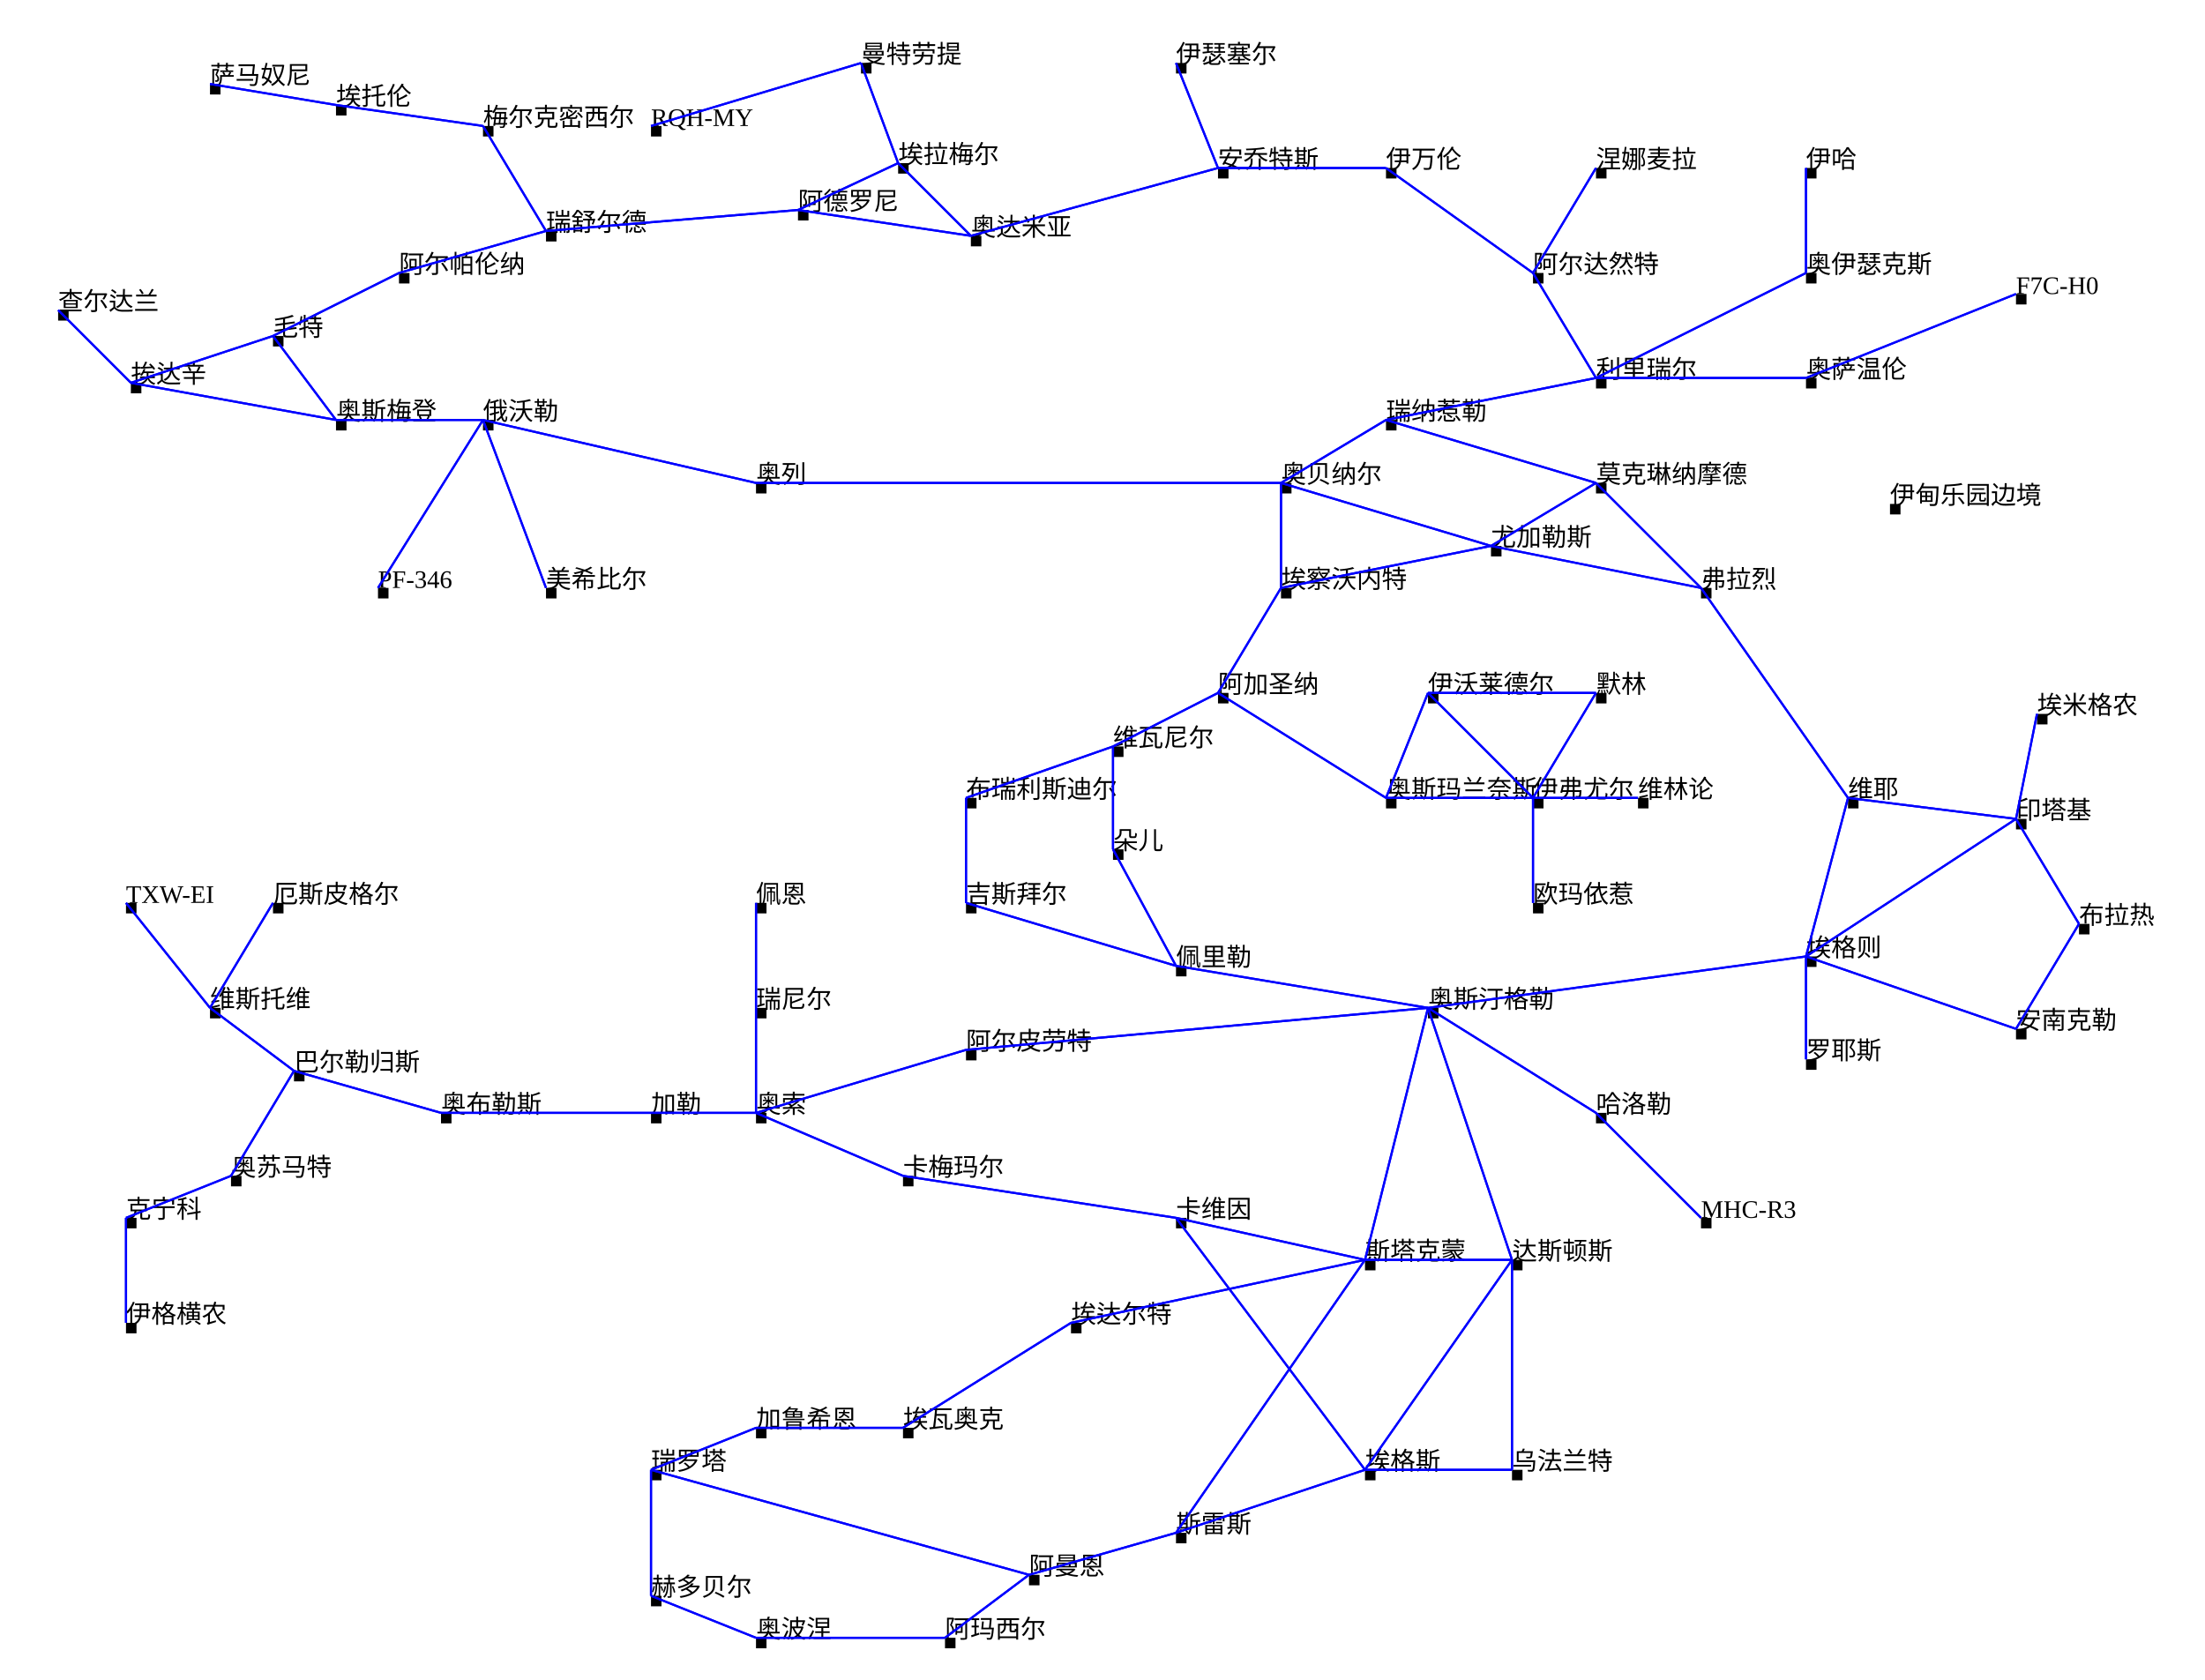
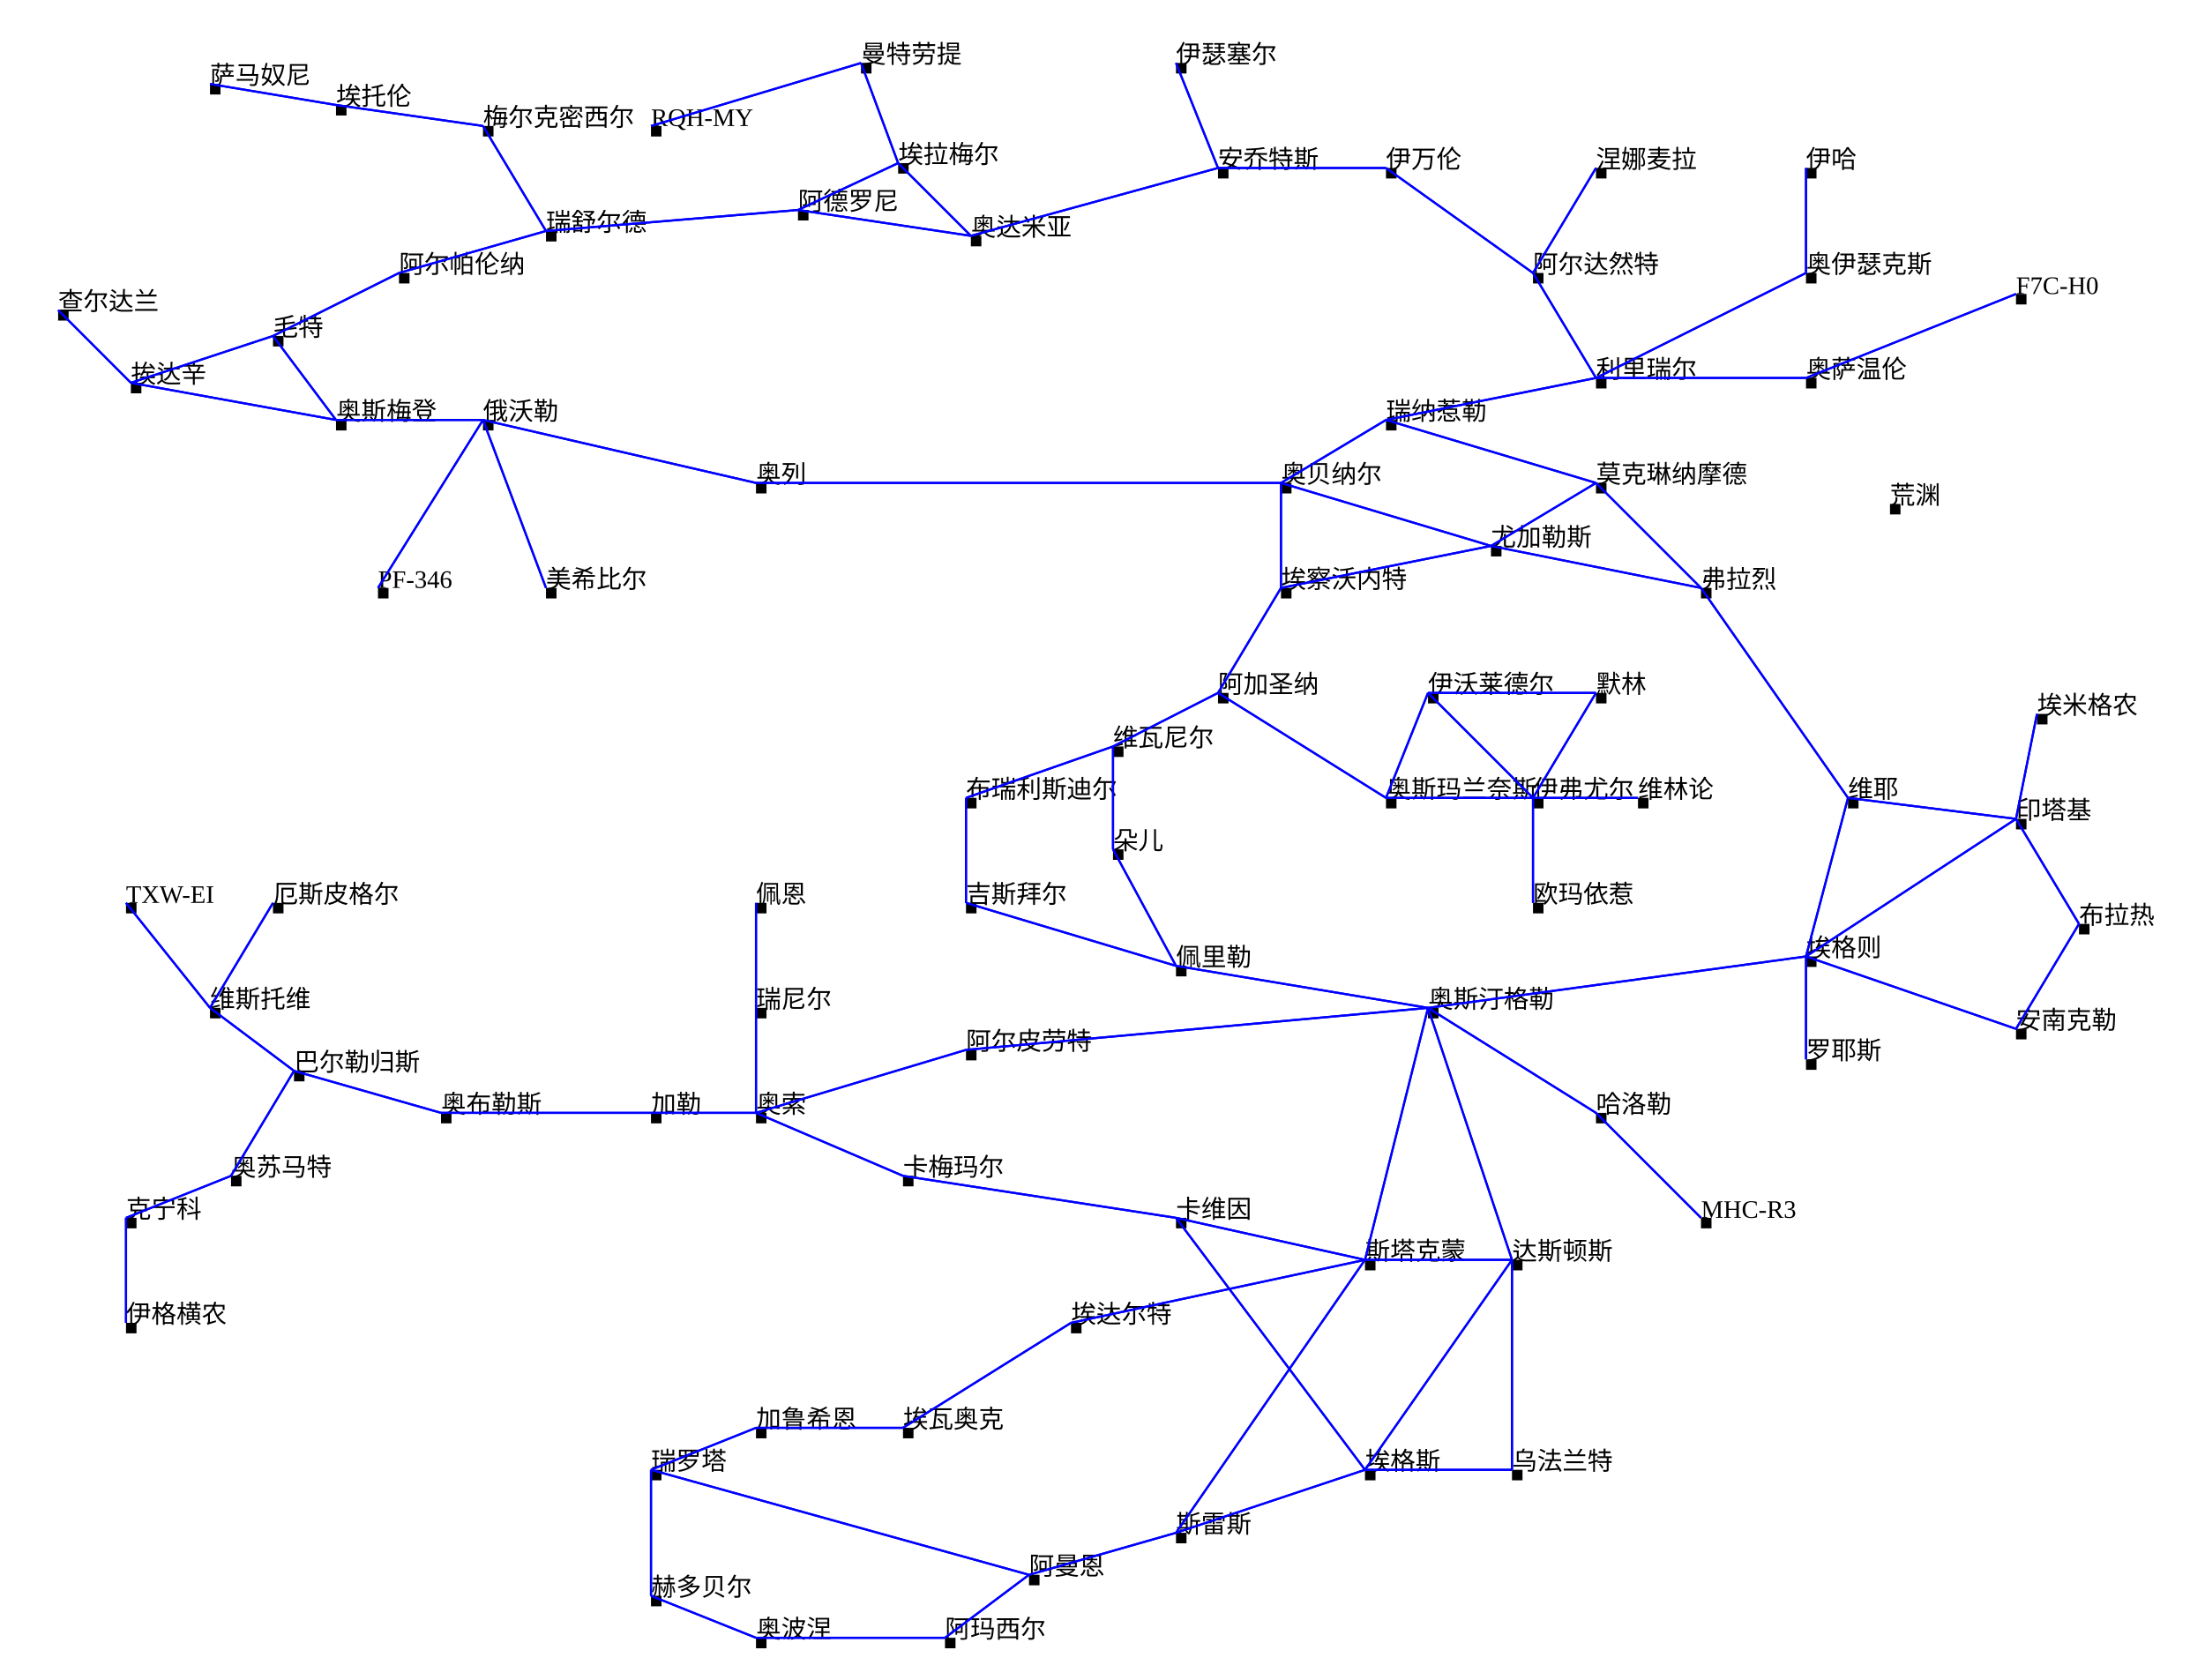
<svg xmlns="http://www.w3.org/2000/svg" width="1050.00" id="23173" height="800.00">
  <rect height="5.00" width="5.00" Name="查尔达兰" ID="30003834" y="147.68" id="23174" Region="宁静之域" Type="system" x="27.68" />
  <text id="23175" x="27.68" y="147.68">查尔达兰</text>
  <rect height="5.00" width="5.00" Name="克宁科" ID="30003823" y="580.00" id="23177" Region="宁静之域" Type="system" x="60.00" />
  <text id="23178" x="60.00" y="580.00">克宁科</text>
  <rect height="5.00" width="5.00" Name="挨达辛" ID="30003832" y="182.32" id="23180" Region="宁静之域" Type="system" x="62.32" />
  <text id="23181" x="62.32" y="182.32">挨达辛</text>
  <rect height="5.00" width="5.00" Name="维斯托维" ID="30003820" y="480.00" id="23183" Region="宁静之域" Type="system" x="100.00" />
  <text id="23184" x="100.00" y="480.00">维斯托维</text>
  <rect height="5.00" width="5.00" Name="奥苏马特" ID="30003821" y="560.00" id="23186" Region="宁静之域" Type="system" x="110.00" />
  <text id="23187" x="110.00" y="560.00">奥苏马特</text>
  <rect height="5.00" width="5.00" Name="毛特" ID="30003835" y="160.00" id="23189" Region="宁静之域" Type="system" x="130.00" />
  <text id="23190" x="130.00" y="160.00">毛特</text>
  <rect height="5.00" width="5.00" Name="厄斯皮格尔" ID="30003822" y="430.00" id="23192" Region="宁静之域" Type="system" x="130.00" />
  <text id="23193" x="130.00" y="430.00">厄斯皮格尔</text>
  <rect height="5.00" width="5.00" Name="巴尔勒归斯" ID="30003819" y="510.00" id="23195" Region="宁静之域" Type="system" x="140.00" />
  <text id="23196" x="140.00" y="510.00">巴尔勒归斯</text>
  <rect height="5.00" width="5.00" Name="奥斯梅登" ID="30003831" y="200.00" id="23198" Region="宁静之域" Type="system" x="160.00" />
  <text id="23199" x="160.00" y="200.00">奥斯梅登</text>
  <rect height="5.00" width="5.00" Name="阿尔帕伦纳" ID="30003850" y="130.00" id="23201" Region="宁静之域" Type="system" x="190.00" />
  <text id="23202" x="190.00" y="130.00">阿尔帕伦纳</text>
  <rect height="5.00" width="5.00" Name="埃托伦" ID="30003856" y="50.00" id="23204" Region="宁静之域" Type="system" x="160.00" />
  <text id="23205" x="160.00" y="50.00">埃托伦</text>
  <rect height="5.00" width="5.00" Name="萨马奴尼" ID="30045322" y="40.00" id="23207" Region="暗涌之域" Type="system" x="100.00" />
  <text id="23208" x="100.00" y="40.00">萨马奴尼</text>
  <rect height="5.00" width="5.00" Name="奥布勒斯" ID="30003818" y="530.00" id="23210" Region="宁静之域" Type="system" x="210.00" />
  <text id="23211" x="210.00" y="530.00">奥布勒斯</text>
  <rect height="5.00" width="5.00" Name="俄沃勒" ID="30003830" y="200.00" id="23213" Region="宁静之域" Type="system" x="230.00" />
  <text id="23214" x="230.00" y="200.00">俄沃勒</text>
  <rect height="5.00" width="5.00" Name="梅尔克密西尔" ID="30003853" y="60.00" id="23216" Region="宁静之域" Type="system" x="230.00" />
  <text id="23217" x="230.00" y="60.00">梅尔克密西尔</text>
  <rect height="5.00" width="5.00" Name="瑞舒尔德" ID="30003851" y="110.00" id="23219" Region="宁静之域" Type="system" x="260.00" />
  <text id="23220" x="260.00" y="110.00">瑞舒尔德</text>
  <rect height="5.00" width="5.00" Name="加勒" ID="30003805" y="530.00" id="23222" Region="宁静之域" Type="system" x="310.00" />
  <text id="23223" x="310.00" y="530.00">加勒</text>
  <rect height="5.00" width="5.00" Name="赫多贝尔" ID="30003846" y="760.00" id="23225" Region="宁静之域" Type="system" x="310.00" />
  <text id="23226" x="310.00" y="760.00">赫多贝尔</text>
  <rect height="5.00" width="5.00" Name="瑞罗塔" ID="30003845" y="700.00" id="23228" Region="宁静之域" Type="system" x="310.00" />
  <text id="23229" x="310.00" y="700.00">瑞罗塔</text>
  <rect height="5.00" width="5.00" Name="奥列" ID="30003833" y="230.00" id="23231" Region="宁静之域" Type="system" x="360.00" />
  <text id="23232" x="360.00" y="230.00">奥列</text>
  <rect height="5.00" width="5.00" Name="佩恩" ID="30003804" y="430.00" id="23234" Region="宁静之域" Type="system" x="360.00" />
  <text id="23235" x="360.00" y="430.00">佩恩</text>
  <rect height="5.00" width="5.00" Name="加鲁希恩" ID="30003844" y="680.00" id="23237" Region="宁静之域" Type="system" x="360.00" />
  <text id="23238" x="360.00" y="680.00">加鲁希恩</text>
  <rect height="5.00" width="5.00" Name="奥波涅" ID="30003849" y="780.00" id="23240" Region="宁静之域" Type="system" x="360.00" />
  <text id="23241" x="360.00" y="780.00">奥波涅</text>
  <rect height="5.00" width="5.00" Name="瑞尼尔" ID="30003803" y="480.00" id="23243" Region="宁静之域" Type="system" x="360.00" />
  <text id="23244" x="360.00" y="480.00">瑞尼尔</text>
  <rect height="5.00" width="5.00" Name="奥索" ID="30003801" y="530.00" id="23246" Region="宁静之域" Type="system" x="360.00" />
  <text id="23247" x="360.00" y="530.00">奥索</text>
  <rect height="5.00" width="5.00" Name="阿德罗尼" ID="30003852" y="100.00" id="23249" Region="宁静之域" Type="system" x="380.00" />
  <text id="23250" x="380.00" y="100.00">阿德罗尼</text>
  <rect height="5.00" width="5.00" Name="曼特劳提" ID="30003855" y="30.00" id="23252" Region="宁静之域" Type="system" x="410.00" />
  <text id="23253" x="410.00" y="30.00">曼特劳提</text>
  <rect height="5.00" width="5.00" Name="卡梅玛尔" ID="30003802" y="560.00" id="23255" Region="宁静之域" Type="system" x="430.00" />
  <text id="23256" x="430.00" y="560.00">卡梅玛尔</text>
  <rect height="5.00" width="5.00" Name="埃瓦奥克" ID="30003843" y="680.00" id="23258" Region="宁静之域" Type="system" x="430.00" />
  <text id="23259" x="430.00" y="680.00">埃瓦奥克</text>
  <rect height="5.00" width="5.00" Name="埃拉梅尔" ID="30003854" y="77.68" id="23261" Region="宁静之域" Type="system" x="427.68" />
  <text id="23262" x="427.68" y="77.68">埃拉梅尔</text>
  <rect height="5.00" width="5.00" Name="阿玛西尔" ID="30003848" y="780.00" id="23264" Region="宁静之域" Type="system" x="450.00" />
  <text id="23265" x="450.00" y="780.00">阿玛西尔</text>
  <rect height="5.00" width="5.00" Name="布瑞利斯迪尔" ID="30003809" y="380.00" id="23267" Region="宁静之域" Type="system" x="460.00" />
  <text id="23268" x="460.00" y="380.00">布瑞利斯迪尔</text>
  <rect height="5.00" width="5.00" Name="吉斯拜尔" ID="30003808" y="430.00" id="23270" Region="宁静之域" Type="system" x="460.00" />
  <text id="23271" x="460.00" y="430.00">吉斯拜尔</text>
  <rect height="5.00" width="5.00" Name="奥达米亚" ID="30003857" y="112.32" id="23273" Region="宁静之域" Type="system" x="462.32" />
  <text id="23274" x="462.32" y="112.32">奥达米亚</text>
  <rect height="5.00" width="5.00" Name="阿尔皮劳特" ID="30003800" y="500.00" id="23276" Region="宁静之域" Type="system" x="460.00" />
  <text id="23277" x="460.00" y="500.00">阿尔皮劳特</text>
  <rect height="5.00" width="5.00" Name="阿曼恩" ID="30003847" y="750.00" id="23279" Region="宁静之域" Type="system" x="490.00" />
  <text id="23280" x="490.00" y="750.00">阿曼恩</text>
  <rect height="5.00" width="5.00" Name="维瓦尼尔" ID="30003810" y="355.50" id="23282" Region="宁静之域" Type="system" x="530.00" />
  <text id="23283" x="530.00" y="355.50">维瓦尼尔</text>
  <rect height="5.00" width="5.00" Name="朵儿" ID="30003807" y="404.50" id="23285" Region="宁静之域" Type="system" x="530.00" />
  <text id="23286" x="530.00" y="404.50">朵儿</text>
  <rect height="5.00" width="5.00" Name="佩里勒" ID="30003806" y="460.00" id="23288" Region="宁静之域" Type="system" x="560.00" />
  <text id="23289" x="560.00" y="460.00">佩里勒</text>
  <rect height="5.00" width="5.00" Name="卡维因" ID="30003795" y="580.00" id="23291" Region="宁静之域" Type="system" x="560.00" />
  <text id="23292" x="560.00" y="580.00">卡维因</text>
  <rect height="5.00" width="5.00" Name="斯雷斯" ID="30003798" y="730.00" id="23294" Region="宁静之域" Type="system" x="560.00" />
  <text id="23295" x="560.00" y="730.00">斯雷斯</text>
  <rect height="5.00" width="5.00" Name="伊瑟塞尔" ID="30003842" y="30.00" id="23297" Region="宁静之域" Type="system" x="560.00" />
  <text id="23298" x="560.00" y="30.00">伊瑟塞尔</text>
  <rect height="5.00" width="5.00" Name="安乔特斯" ID="30003840" y="80.00" id="23300" Region="宁静之域" Type="system" x="580.00" />
  <text id="23301" x="580.00" y="80.00">安乔特斯</text>
  <rect height="5.00" width="5.00" Name="阿加圣纳" ID="30003811" y="330.00" id="23303" Region="宁静之域" Type="system" x="580.00" />
  <text id="23304" x="580.00" y="330.00">阿加圣纳</text>
  <rect height="5.00" width="5.00" Name="奥贝纳尔" ID="30003827" y="230.00" id="23306" Region="宁静之域" Type="system" x="610.00" />
  <text id="23307" x="610.00" y="230.00">奥贝纳尔</text>
  <rect height="5.00" width="5.00" Name="埃察沃内特" ID="30003824" y="280.00" id="23309" Region="宁静之域" Type="system" x="610.00" />
  <text id="23310" x="610.00" y="280.00">埃察沃内特</text>
  <rect height="5.00" width="5.00" Name="斯塔克蒙" ID="30003794" y="600.00" id="23312" Region="宁静之域" Type="system" x="650.00" />
  <text id="23313" x="650.00" y="600.00">斯塔克蒙</text>
  <rect height="5.00" width="5.00" Name="埃格斯" ID="30003796" y="700.00" id="23315" Region="宁静之域" Type="system" x="650.00" />
  <text id="23316" x="650.00" y="700.00">埃格斯</text>
  <rect height="5.00" width="5.00" Name="奥斯玛兰奈斯" ID="30003812" y="380.00" id="23318" Region="宁静之域" Type="system" x="660.00" />
  <text id="23319" x="660.00" y="380.00">奥斯玛兰奈斯</text>
  <rect height="5.00" width="5.00" Name="伊万伦" ID="30003839" y="80.00" id="23321" Region="宁静之域" Type="system" x="660.00" />
  <text id="23322" x="660.00" y="80.00">伊万伦</text>
  <rect height="5.00" width="5.00" Name="瑞纳惹勒" ID="30003829" y="200.00" id="23324" Region="宁静之域" Type="system" x="660.00" />
  <text id="23325" x="660.00" y="200.00">瑞纳惹勒</text>
  <rect height="5.00" width="5.00" Name="伊沃莱德尔" ID="30003813" y="330.00" id="23327" Region="宁静之域" Type="system" x="680.00" />
  <text id="23328" x="680.00" y="330.00">伊沃莱德尔</text>
  <rect height="5.00" width="5.00" Name="奥斯汀格勒" ID="30003792" y="480.00" id="23330" Region="宁静之域" Type="system" x="680.00" />
  <text id="23331" x="680.00" y="480.00">奥斯汀格勒</text>
  <rect height="5.00" width="5.00" Name="尤加勒斯" ID="30003825" y="260.00" id="23333" Region="宁静之域" Type="system" x="710.00" />
  <text id="23334" x="710.00" y="260.00">尤加勒斯</text>
  <rect height="5.00" width="5.00" Name="达斯顿斯" ID="30003797" y="600.00" id="23336" Region="宁静之域" Type="system" x="720.00" />
  <text id="23337" x="720.00" y="600.00">达斯顿斯</text>
  <rect height="5.00" width="5.00" Name="乌法兰特" ID="30003799" y="700.00" id="23339" Region="宁静之域" Type="system" x="720.00" />
  <text id="23340" x="720.00" y="700.00">乌法兰特</text>
  <rect height="5.00" width="5.00" Name="欧玛依惹" ID="30003817" y="430.00" id="23342" Region="宁静之域" Type="system" x="730.00" />
  <text id="23343" x="730.00" y="430.00">欧玛依惹</text>
  <rect height="5.00" width="5.00" Name="伊弗尤尔" ID="30003815" y="380.00" id="23345" Region="宁静之域" Type="system" x="730.00" />
  <text id="23346" x="730.00" y="380.00">伊弗尤尔</text>
  <rect height="5.00" width="5.00" Name="阿尔达然特" ID="30003837" y="130.00" id="23348" Region="宁静之域" Type="system" x="730.00" />
  <text id="23349" x="730.00" y="130.00">阿尔达然特</text>
  <rect height="5.00" width="5.00" Name="利里瑞尔" ID="30003836" y="180.00" id="23351" Region="宁静之域" Type="system" x="760.00" />
  <text id="23352" x="760.00" y="180.00">利里瑞尔</text>
  <rect height="5.00" width="5.00" Name="默林" ID="30003814" y="330.00" id="23354" Region="宁静之域" Type="system" x="760.00" />
  <text id="23355" x="760.00" y="330.00">默林</text>
  <rect height="5.00" width="5.00" Name="哈洛勒" ID="30003793" y="530.00" id="23357" Region="宁静之域" Type="system" x="760.00" />
  <text id="23358" x="760.00" y="530.00">哈洛勒</text>
  <rect height="5.00" width="5.00" Name="莫克琳纳摩德" ID="30003828" y="230.00" id="23360" Region="宁静之域" Type="system" x="760.00" />
  <text id="23361" x="760.00" y="230.00">莫克琳纳摩德</text>
  <rect height="5.00" width="5.00" Name="维林论" ID="30003816" y="380.00" id="23363" Region="宁静之域" Type="system" x="780.00" />
  <text id="23364" x="780.00" y="380.00">维林论</text>
  <rect height="5.00" width="5.00" Name="弗拉烈" ID="30003826" y="280.00" id="23366" Region="宁静之域" Type="system" x="810.00" />
  <text id="23367" x="810.00" y="280.00">弗拉烈</text>
  <rect height="5.00" width="5.00" Name="奥伊瑟克斯" ID="30003838" y="130.00" id="23369" Region="宁静之域" Type="system" x="860.00" />
  <text id="23370" x="860.00" y="130.00">奥伊瑟克斯</text>
  <rect height="5.00" width="5.00" Name="奥萨温伦" ID="30003841" y="180.00" id="23372" Region="宁静之域" Type="system" x="860.00" />
  <text id="23373" x="860.00" y="180.00">奥萨温伦</text>
  <rect height="5.00" width="5.00" Name="埃格则" ID="30003787" y="455.50" id="23375" Region="宁静之域" Type="system" x="860.00" />
  <text id="23376" x="860.00" y="455.50">埃格则</text>
  <rect height="5.00" width="5.00" Name="维耶" ID="30003790" y="380.00" id="23378" Region="宁静之域" Type="system" x="880.00" />
  <text id="23379" x="880.00" y="380.00">维耶</text>
  <rect height="5.00" width="5.00" Name="安南克勒" ID="30003791" y="490.00" id="23381" Region="宁静之域" Type="system" x="960.00" />
  <text id="23382" x="960.00" y="490.00">安南克勒</text>
  <rect height="5.00" width="5.00" Name="印塔基" ID="30003788" y="390.00" id="23384" Region="宁静之域" Type="system" x="960.00" />
  <text id="23385" x="960.00" y="390.00">印塔基</text>
  <rect height="5.00" width="5.00" Name="布拉热" ID="30003789" y="440.00" id="23387" Region="宁静之域" Type="system" x="990.00" />
  <text id="23388" x="990.00" y="440.00">布拉热</text>
  <rect height="5.00" width="5.00" Name="TXW-EI" ID="30003323" y="430.00" id="23390" Region="辛迪加" Type="system" x="60.00" />
  <text id="23391" x="60.00" y="430.00">TXW-EI</text>
  <rect height="5.00" width="5.00" Name="PF-346" ID="30003277" y="280.00" id="23393" Region="辛迪加" Type="system" x="180.00" />
  <text id="23394" x="180.00" y="280.00">PF-346</text>
  <rect height="5.00" width="5.00" Name="美希比尔" ID="30004975" y="280.00" id="23396" Region="精华之域" Type="system" x="260.00" />
  <text id="23397" x="260.00" y="280.00">美希比尔</text>
  <rect height="5.00" width="5.00" Name="RQH-MY" ID="30002039" y="60.00" id="23399" Region="黑渊" Type="system" x="310.00" />
  <text id="23400" x="310.00" y="60.00">RQH-MY</text>
  <rect height="5.00" width="5.00" Name="埃达尔特" ID="30005307" y="630.00" id="23402" Region="维格温铎" Type="system" x="510.00" />
  <text id="23403" x="510.00" y="630.00">埃达尔特</text>
  <rect height="5.00" width="5.00" Name="涅娜麦拉" ID="30045344" y="80.00" id="23405" Region="暗涌之域" Type="system" x="760.00" />
  <text id="23406" x="760.00" y="80.00">涅娜麦拉</text>
  <rect height="5.00" width="5.00" Name="MHC-R3" ID="30003268" y="580.00" id="23408" Region="辛迪加" Type="system" x="810.00" />
  <text id="23409" x="810.00" y="580.00">MHC-R3</text>
  <rect height="5.00" width="5.00" Name="伊哈" ID="30045319" y="80.00" id="23411" Region="暗涌之域" Type="system" x="860.00" />
  <text id="23412" x="860.00" y="80.00">伊哈</text>
  <rect height="5.00" width="5.00" Name="罗耶斯" ID="30005300" y="504.50" id="23414" Region="维格温铎" Type="system" x="860.00" />
  <text id="23415" x="860.00" y="504.50">罗耶斯</text>
  <rect height="5.00" width="5.00" Name="F7C-H0" ID="30004046" y="140.00" id="23417" Region="云环" Type="system" x="960.00" />
  <text id="23418" x="960.00" y="140.00">F7C-H0</text>
  <rect height="5.00" width="5.00" Name="伊格横农" ID="30003605" y="630.00" id="23420" Region="孤独之域" Type="system" x="60.00" />
  <text id="23421" x="60.00" y="630.00">伊格横农</text>
-   <rect height="5.00" width="5.00" Name="伊甸乐园边境" ID="30100000" y="240.00" id="23423" Region="无回永劫绝渊" Type="system" x="900.00" />
-   <text id="23424" x="900.00" y="240.00">伊甸乐园边境</text>
+   <rect height="5.00" width="5.00" Name="荒渊" ID="30100000" y="240.00" id="23423" Region="赞颂之域" Type="system" x="900.00" />
+   <text id="23424" x="900.00" y="240.00">荒渊</text>
  <rect height="5.00" width="5.00" Name="埃米格农" ID="30005311" y="340.00" id="23426" Region="维格温铎" Type="system" x="970.00" />
  <text id="23427" x="970.00" y="340.00">埃米格农</text>
  <line y2="182.32" id="23429" y1="147.68" style="stroke:blue;fill:blue;" x1="27.68" x2="62.32" />
  <line y2="560.00" id="23430" y1="580.00" style="stroke:blue;fill:blue;" x1="60.00" x2="110.00" />
  <line y2="630.00" id="23431" y1="580.00" style="stroke:blue;fill:blue;" x1="60.00" x2="60.00" />
  <line y2="200.00" id="23432" y1="182.32" style="stroke:blue;fill:blue;" x1="62.32" x2="160.00" />
  <line y2="147.68" id="23433" y1="182.32" style="stroke:blue;fill:blue;" x1="62.32" x2="27.68" />
  <line y2="160.00" id="23434" y1="182.32" style="stroke:blue;fill:blue;" x1="62.32" x2="130.00" />
  <line y2="430.00" id="23435" y1="480.00" style="stroke:blue;fill:blue;" x1="100.00" x2="60.00" />
  <line y2="510.00" id="23436" y1="480.00" style="stroke:blue;fill:blue;" x1="100.00" x2="140.00" />
  <line y2="430.00" id="23437" y1="480.00" style="stroke:blue;fill:blue;" x1="100.00" x2="130.00" />
  <line y2="510.00" id="23438" y1="560.00" style="stroke:blue;fill:blue;" x1="110.00" x2="140.00" />
  <line y2="580.00" id="23439" y1="560.00" style="stroke:blue;fill:blue;" x1="110.00" x2="60.00" />
  <line y2="200.00" id="23440" y1="160.00" style="stroke:blue;fill:blue;" x1="130.00" x2="160.00" />
  <line y2="182.32" id="23441" y1="160.00" style="stroke:blue;fill:blue;" x1="130.00" x2="62.32" />
  <line y2="130.00" id="23442" y1="160.00" style="stroke:blue;fill:blue;" x1="130.00" x2="190.00" />
  <line y2="480.00" id="23443" y1="430.00" style="stroke:blue;fill:blue;" x1="130.00" x2="100.00" />
  <line y2="530.00" id="23444" y1="510.00" style="stroke:blue;fill:blue;" x1="140.00" x2="210.00" />
  <line y2="480.00" id="23445" y1="510.00" style="stroke:blue;fill:blue;" x1="140.00" x2="100.00" />
  <line y2="560.00" id="23446" y1="510.00" style="stroke:blue;fill:blue;" x1="140.00" x2="110.00" />
  <line y2="200.00" id="23447" y1="200.00" style="stroke:blue;fill:blue;" x1="160.00" x2="230.00" />
  <line y2="182.32" id="23448" y1="200.00" style="stroke:blue;fill:blue;" x1="160.00" x2="62.32" />
  <line y2="160.00" id="23449" y1="200.00" style="stroke:blue;fill:blue;" x1="160.00" x2="130.00" />
  <line y2="160.00" id="23450" y1="130.00" style="stroke:blue;fill:blue;" x1="190.00" x2="130.00" />
  <line y2="110.00" id="23451" y1="130.00" style="stroke:blue;fill:blue;" x1="190.00" x2="260.00" />
  <line y2="60.00" id="23452" y1="50.00" style="stroke:blue;fill:blue;" x1="160.00" x2="230.00" />
  <line y2="40.00" id="23453" y1="50.00" style="stroke:blue;fill:blue;" x1="160.00" x2="100.00" />
  <line y2="50.00" id="23454" y1="40.00" style="stroke:blue;fill:blue;" x1="100.00" x2="160.00" />
  <line y2="530.00" id="23455" y1="530.00" style="stroke:blue;fill:blue;" x1="210.00" x2="310.00" />
  <line y2="510.00" id="23456" y1="530.00" style="stroke:blue;fill:blue;" x1="210.00" x2="140.00" />
  <line y2="280.00" id="23457" y1="200.00" style="stroke:blue;fill:blue;" x1="230.00" x2="180.00" />
  <line y2="200.00" id="23458" y1="200.00" style="stroke:blue;fill:blue;" x1="230.00" x2="160.00" />
  <line y2="230.00" id="23459" y1="200.00" style="stroke:blue;fill:blue;" x1="230.00" x2="360.00" />
  <line y2="280.00" id="23460" y1="200.00" style="stroke:blue;fill:blue;" x1="230.00" x2="260.00" />
  <line y2="110.00" id="23461" y1="60.00" style="stroke:blue;fill:blue;" x1="230.00" x2="260.00" />
  <line y2="50.00" id="23462" y1="60.00" style="stroke:blue;fill:blue;" x1="230.00" x2="160.00" />
  <line y2="130.00" id="23463" y1="110.00" style="stroke:blue;fill:blue;" x1="260.00" x2="190.00" />
  <line y2="100.00" id="23464" y1="110.00" style="stroke:blue;fill:blue;" x1="260.00" x2="380.00" />
  <line y2="60.00" id="23465" y1="110.00" style="stroke:blue;fill:blue;" x1="260.00" x2="230.00" />
  <line y2="530.00" id="23466" y1="530.00" style="stroke:blue;fill:blue;" x1="310.00" x2="360.00" />
  <line y2="530.00" id="23467" y1="530.00" style="stroke:blue;fill:blue;" x1="310.00" x2="210.00" />
  <line y2="700.00" id="23468" y1="760.00" style="stroke:blue;fill:blue;" x1="310.00" x2="310.00" />
  <line y2="780.00" id="23469" y1="760.00" style="stroke:blue;fill:blue;" x1="310.00" x2="360.00" />
  <line y2="680.00" id="23470" y1="700.00" style="stroke:blue;fill:blue;" x1="310.00" x2="360.00" />
  <line y2="760.00" id="23471" y1="700.00" style="stroke:blue;fill:blue;" x1="310.00" x2="310.00" />
  <line y2="750.00" id="23472" y1="700.00" style="stroke:blue;fill:blue;" x1="310.00" x2="490.00" />
  <line y2="230.00" id="23473" y1="230.00" style="stroke:blue;fill:blue;" x1="360.00" x2="610.00" />
  <line y2="200.00" id="23474" y1="230.00" style="stroke:blue;fill:blue;" x1="360.00" x2="230.00" />
  <line y2="480.00" id="23475" y1="430.00" style="stroke:blue;fill:blue;" x1="360.00" x2="360.00" />
  <line y2="680.00" id="23476" y1="680.00" style="stroke:blue;fill:blue;" x1="360.00" x2="430.00" />
  <line y2="700.00" id="23477" y1="680.00" style="stroke:blue;fill:blue;" x1="360.00" x2="310.00" />
  <line y2="760.00" id="23478" y1="780.00" style="stroke:blue;fill:blue;" x1="360.00" x2="310.00" />
  <line y2="780.00" id="23479" y1="780.00" style="stroke:blue;fill:blue;" x1="360.00" x2="450.00" />
  <line y2="530.00" id="23480" y1="480.00" style="stroke:blue;fill:blue;" x1="360.00" x2="360.00" />
  <line y2="430.00" id="23481" y1="480.00" style="stroke:blue;fill:blue;" x1="360.00" x2="360.00" />
  <line y2="500.00" id="23482" y1="530.00" style="stroke:blue;fill:blue;" x1="360.00" x2="460.00" />
  <line y2="560.00" id="23483" y1="530.00" style="stroke:blue;fill:blue;" x1="360.00" x2="430.00" />
  <line y2="480.00" id="23484" y1="530.00" style="stroke:blue;fill:blue;" x1="360.00" x2="360.00" />
  <line y2="530.00" id="23485" y1="530.00" style="stroke:blue;fill:blue;" x1="360.00" x2="310.00" />
  <line y2="110.00" id="23486" y1="100.00" style="stroke:blue;fill:blue;" x1="380.00" x2="260.00" />
  <line y2="77.68" id="23487" y1="100.00" style="stroke:blue;fill:blue;" x1="380.00" x2="427.68" />
  <line y2="112.32" id="23488" y1="100.00" style="stroke:blue;fill:blue;" x1="380.00" x2="462.32" />
  <line y2="60.00" id="23489" y1="30.00" style="stroke:blue;fill:blue;" x1="410.00" x2="310.00" />
  <line y2="77.68" id="23490" y1="30.00" style="stroke:blue;fill:blue;" x1="410.00" x2="427.68" />
  <line y2="580.00" id="23491" y1="560.00" style="stroke:blue;fill:blue;" x1="430.00" x2="560.00" />
  <line y2="530.00" id="23492" y1="560.00" style="stroke:blue;fill:blue;" x1="430.00" x2="360.00" />
  <line y2="680.00" id="23493" y1="680.00" style="stroke:blue;fill:blue;" x1="430.00" x2="360.00" />
  <line y2="630.00" id="23494" y1="680.00" style="stroke:blue;fill:blue;" x1="430.00" x2="510.00" />
  <line y2="100.00" id="23495" y1="77.68" style="stroke:blue;fill:blue;" x1="427.68" x2="380.00" />
  <line y2="30.00" id="23496" y1="77.68" style="stroke:blue;fill:blue;" x1="427.68" x2="410.00" />
  <line y2="112.32" id="23497" y1="77.68" style="stroke:blue;fill:blue;" x1="427.68" x2="462.32" />
  <line y2="750.00" id="23498" y1="780.00" style="stroke:blue;fill:blue;" x1="450.00" x2="490.00" />
  <line y2="780.00" id="23499" y1="780.00" style="stroke:blue;fill:blue;" x1="450.00" x2="360.00" />
  <line y2="430.00" id="23500" y1="380.00" style="stroke:blue;fill:blue;" x1="460.00" x2="460.00" />
  <line y2="355.50" id="23501" y1="380.00" style="stroke:blue;fill:blue;" x1="460.00" x2="530.00" />
  <line y2="460.00" id="23502" y1="430.00" style="stroke:blue;fill:blue;" x1="460.00" x2="560.00" />
  <line y2="380.00" id="23503" y1="430.00" style="stroke:blue;fill:blue;" x1="460.00" x2="460.00" />
  <line y2="80.00" id="23504" y1="112.32" style="stroke:blue;fill:blue;" x1="462.32" x2="580.00" />
  <line y2="100.00" id="23505" y1="112.32" style="stroke:blue;fill:blue;" x1="462.32" x2="380.00" />
  <line y2="77.68" id="23506" y1="112.32" style="stroke:blue;fill:blue;" x1="462.32" x2="427.68" />
  <line y2="480.00" id="23507" y1="500.00" style="stroke:blue;fill:blue;" x1="460.00" x2="680.00" />
  <line y2="530.00" id="23508" y1="500.00" style="stroke:blue;fill:blue;" x1="460.00" x2="360.00" />
  <line y2="730.00" id="23509" y1="750.00" style="stroke:blue;fill:blue;" x1="490.00" x2="560.00" />
  <line y2="700.00" id="23510" y1="750.00" style="stroke:blue;fill:blue;" x1="490.00" x2="310.00" />
  <line y2="780.00" id="23511" y1="750.00" style="stroke:blue;fill:blue;" x1="490.00" x2="450.00" />
  <line y2="404.50" id="23512" y1="355.50" style="stroke:blue;fill:blue;" x1="530.00" x2="530.00" />
  <line y2="380.00" id="23513" y1="355.50" style="stroke:blue;fill:blue;" x1="530.00" x2="460.00" />
  <line y2="330.00" id="23514" y1="355.50" style="stroke:blue;fill:blue;" x1="530.00" x2="580.00" />
  <line y2="460.00" id="23515" y1="404.50" style="stroke:blue;fill:blue;" x1="530.00" x2="560.00" />
  <line y2="355.50" id="23516" y1="404.50" style="stroke:blue;fill:blue;" x1="530.00" x2="530.00" />
  <line y2="480.00" id="23517" y1="460.00" style="stroke:blue;fill:blue;" x1="560.00" x2="680.00" />
  <line y2="404.50" id="23518" y1="460.00" style="stroke:blue;fill:blue;" x1="560.00" x2="530.00" />
  <line y2="430.00" id="23519" y1="460.00" style="stroke:blue;fill:blue;" x1="560.00" x2="460.00" />
  <line y2="600.00" id="23520" y1="580.00" style="stroke:blue;fill:blue;" x1="560.00" x2="650.00" />
  <line y2="700.00" id="23521" y1="580.00" style="stroke:blue;fill:blue;" x1="560.00" x2="650.00" />
  <line y2="560.00" id="23522" y1="580.00" style="stroke:blue;fill:blue;" x1="560.00" x2="430.00" />
  <line y2="600.00" id="23523" y1="730.00" style="stroke:blue;fill:blue;" x1="560.00" x2="650.00" />
  <line y2="700.00" id="23524" y1="730.00" style="stroke:blue;fill:blue;" x1="560.00" x2="650.00" />
  <line y2="750.00" id="23525" y1="730.00" style="stroke:blue;fill:blue;" x1="560.00" x2="490.00" />
  <line y2="80.00" id="23526" y1="30.00" style="stroke:blue;fill:blue;" x1="560.00" x2="580.00" />
  <line y2="80.00" id="23527" y1="80.00" style="stroke:blue;fill:blue;" x1="580.00" x2="660.00" />
  <line y2="30.00" id="23528" y1="80.00" style="stroke:blue;fill:blue;" x1="580.00" x2="560.00" />
  <line y2="112.32" id="23529" y1="80.00" style="stroke:blue;fill:blue;" x1="580.00" x2="462.32" />
  <line y2="355.50" id="23530" y1="330.00" style="stroke:blue;fill:blue;" x1="580.00" x2="530.00" />
  <line y2="380.00" id="23531" y1="330.00" style="stroke:blue;fill:blue;" x1="580.00" x2="660.00" />
  <line y2="280.00" id="23532" y1="330.00" style="stroke:blue;fill:blue;" x1="580.00" x2="610.00" />
  <line y2="280.00" id="23533" y1="230.00" style="stroke:blue;fill:blue;" x1="610.00" x2="610.00" />
  <line y2="260.00" id="23534" y1="230.00" style="stroke:blue;fill:blue;" x1="610.00" x2="710.00" />
  <line y2="200.00" id="23535" y1="230.00" style="stroke:blue;fill:blue;" x1="610.00" x2="660.00" />
  <line y2="230.00" id="23536" y1="230.00" style="stroke:blue;fill:blue;" x1="610.00" x2="360.00" />
  <line y2="330.00" id="23537" y1="280.00" style="stroke:blue;fill:blue;" x1="610.00" x2="580.00" />
  <line y2="260.00" id="23538" y1="280.00" style="stroke:blue;fill:blue;" x1="610.00" x2="710.00" />
  <line y2="230.00" id="23539" y1="280.00" style="stroke:blue;fill:blue;" x1="610.00" x2="610.00" />
  <line y2="480.00" id="23540" y1="600.00" style="stroke:blue;fill:blue;" x1="650.00" x2="680.00" />
  <line y2="580.00" id="23541" y1="600.00" style="stroke:blue;fill:blue;" x1="650.00" x2="560.00" />
  <line y2="600.00" id="23542" y1="600.00" style="stroke:blue;fill:blue;" x1="650.00" x2="720.00" />
  <line y2="730.00" id="23543" y1="600.00" style="stroke:blue;fill:blue;" x1="650.00" x2="560.00" />
  <line y2="630.00" id="23544" y1="600.00" style="stroke:blue;fill:blue;" x1="650.00" x2="510.00" />
  <line y2="580.00" id="23545" y1="700.00" style="stroke:blue;fill:blue;" x1="650.00" x2="560.00" />
  <line y2="600.00" id="23546" y1="700.00" style="stroke:blue;fill:blue;" x1="650.00" x2="720.00" />
  <line y2="730.00" id="23547" y1="700.00" style="stroke:blue;fill:blue;" x1="650.00" x2="560.00" />
  <line y2="700.00" id="23548" y1="700.00" style="stroke:blue;fill:blue;" x1="650.00" x2="720.00" />
  <line y2="330.00" id="23549" y1="380.00" style="stroke:blue;fill:blue;" x1="660.00" x2="580.00" />
  <line y2="330.00" id="23550" y1="380.00" style="stroke:blue;fill:blue;" x1="660.00" x2="680.00" />
  <line y2="380.00" id="23551" y1="380.00" style="stroke:blue;fill:blue;" x1="660.00" x2="730.00" />
  <line y2="130.00" id="23552" y1="80.00" style="stroke:blue;fill:blue;" x1="660.00" x2="730.00" />
  <line y2="80.00" id="23553" y1="80.00" style="stroke:blue;fill:blue;" x1="660.00" x2="580.00" />
  <line y2="230.00" id="23554" y1="200.00" style="stroke:blue;fill:blue;" x1="660.00" x2="610.00" />
  <line y2="230.00" id="23555" y1="200.00" style="stroke:blue;fill:blue;" x1="660.00" x2="760.00" />
  <line y2="180.00" id="23556" y1="200.00" style="stroke:blue;fill:blue;" x1="660.00" x2="760.00" />
  <line y2="380.00" id="23557" y1="330.00" style="stroke:blue;fill:blue;" x1="680.00" x2="660.00" />
  <line y2="330.00" id="23558" y1="330.00" style="stroke:blue;fill:blue;" x1="680.00" x2="760.00" />
  <line y2="380.00" id="23559" y1="330.00" style="stroke:blue;fill:blue;" x1="680.00" x2="730.00" />
  <line y2="455.50" id="23560" y1="480.00" style="stroke:blue;fill:blue;" x1="680.00" x2="860.00" />
  <line y2="530.00" id="23561" y1="480.00" style="stroke:blue;fill:blue;" x1="680.00" x2="760.00" />
  <line y2="600.00" id="23562" y1="480.00" style="stroke:blue;fill:blue;" x1="680.00" x2="650.00" />
  <line y2="600.00" id="23563" y1="480.00" style="stroke:blue;fill:blue;" x1="680.00" x2="720.00" />
  <line y2="500.00" id="23564" y1="480.00" style="stroke:blue;fill:blue;" x1="680.00" x2="460.00" />
  <line y2="460.00" id="23565" y1="480.00" style="stroke:blue;fill:blue;" x1="680.00" x2="560.00" />
  <line y2="280.00" id="23566" y1="260.00" style="stroke:blue;fill:blue;" x1="710.00" x2="610.00" />
  <line y2="280.00" id="23567" y1="260.00" style="stroke:blue;fill:blue;" x1="710.00" x2="810.00" />
  <line y2="230.00" id="23568" y1="260.00" style="stroke:blue;fill:blue;" x1="710.00" x2="610.00" />
  <line y2="230.00" id="23569" y1="260.00" style="stroke:blue;fill:blue;" x1="710.00" x2="760.00" />
  <line y2="480.00" id="23570" y1="600.00" style="stroke:blue;fill:blue;" x1="720.00" x2="680.00" />
  <line y2="600.00" id="23571" y1="600.00" style="stroke:blue;fill:blue;" x1="720.00" x2="650.00" />
  <line y2="700.00" id="23572" y1="600.00" style="stroke:blue;fill:blue;" x1="720.00" x2="650.00" />
  <line y2="700.00" id="23573" y1="600.00" style="stroke:blue;fill:blue;" x1="720.00" x2="720.00" />
  <line y2="700.00" id="23574" y1="700.00" style="stroke:blue;fill:blue;" x1="720.00" x2="650.00" />
  <line y2="600.00" id="23575" y1="700.00" style="stroke:blue;fill:blue;" x1="720.00" x2="720.00" />
  <line y2="380.00" id="23576" y1="430.00" style="stroke:blue;fill:blue;" x1="730.00" x2="730.00" />
  <line y2="380.00" id="23577" y1="380.00" style="stroke:blue;fill:blue;" x1="730.00" x2="660.00" />
  <line y2="330.00" id="23578" y1="380.00" style="stroke:blue;fill:blue;" x1="730.00" x2="680.00" />
  <line y2="330.00" id="23579" y1="380.00" style="stroke:blue;fill:blue;" x1="730.00" x2="760.00" />
  <line y2="380.00" id="23580" y1="380.00" style="stroke:blue;fill:blue;" x1="730.00" x2="780.00" />
  <line y2="430.00" id="23581" y1="380.00" style="stroke:blue;fill:blue;" x1="730.00" x2="730.00" />
  <line y2="180.00" id="23582" y1="130.00" style="stroke:blue;fill:blue;" x1="730.00" x2="760.00" />
  <line y2="80.00" id="23583" y1="130.00" style="stroke:blue;fill:blue;" x1="730.00" x2="660.00" />
  <line y2="80.00" id="23584" y1="130.00" style="stroke:blue;fill:blue;" x1="730.00" x2="760.00" />
  <line y2="200.00" id="23585" y1="180.00" style="stroke:blue;fill:blue;" x1="760.00" x2="660.00" />
  <line y2="130.00" id="23586" y1="180.00" style="stroke:blue;fill:blue;" x1="760.00" x2="730.00" />
  <line y2="130.00" id="23587" y1="180.00" style="stroke:blue;fill:blue;" x1="760.00" x2="860.00" />
  <line y2="180.00" id="23588" y1="180.00" style="stroke:blue;fill:blue;" x1="760.00" x2="860.00" />
  <line y2="330.00" id="23589" y1="330.00" style="stroke:blue;fill:blue;" x1="760.00" x2="680.00" />
  <line y2="380.00" id="23590" y1="330.00" style="stroke:blue;fill:blue;" x1="760.00" x2="730.00" />
  <line y2="580.00" id="23591" y1="530.00" style="stroke:blue;fill:blue;" x1="760.00" x2="810.00" />
  <line y2="480.00" id="23592" y1="530.00" style="stroke:blue;fill:blue;" x1="760.00" x2="680.00" />
  <line y2="260.00" id="23593" y1="230.00" style="stroke:blue;fill:blue;" x1="760.00" x2="710.00" />
  <line y2="280.00" id="23594" y1="230.00" style="stroke:blue;fill:blue;" x1="760.00" x2="810.00" />
  <line y2="200.00" id="23595" y1="230.00" style="stroke:blue;fill:blue;" x1="760.00" x2="660.00" />
  <line y2="380.00" id="23596" y1="380.00" style="stroke:blue;fill:blue;" x1="780.00" x2="730.00" />
  <line y2="380.00" id="23597" y1="280.00" style="stroke:blue;fill:blue;" x1="810.00" x2="880.00" />
  <line y2="260.00" id="23598" y1="280.00" style="stroke:blue;fill:blue;" x1="810.00" x2="710.00" />
  <line y2="230.00" id="23599" y1="280.00" style="stroke:blue;fill:blue;" x1="810.00" x2="760.00" />
  <line y2="180.00" id="23600" y1="130.00" style="stroke:blue;fill:blue;" x1="860.00" x2="760.00" />
  <line y2="80.00" id="23601" y1="130.00" style="stroke:blue;fill:blue;" x1="860.00" x2="860.00" />
  <line y2="180.00" id="23602" y1="180.00" style="stroke:blue;fill:blue;" x1="860.00" x2="760.00" />
  <line y2="140.00" id="23603" y1="180.00" style="stroke:blue;fill:blue;" x1="860.00" x2="960.00" />
  <line y2="390.00" id="23604" y1="455.50" style="stroke:blue;fill:blue;" x1="860.00" x2="960.00" />
  <line y2="380.00" id="23605" y1="455.50" style="stroke:blue;fill:blue;" x1="860.00" x2="880.00" />
  <line y2="490.00" id="23606" y1="455.50" style="stroke:blue;fill:blue;" x1="860.00" x2="960.00" />
  <line y2="480.00" id="23607" y1="455.50" style="stroke:blue;fill:blue;" x1="860.00" x2="680.00" />
  <line y2="504.50" id="23608" y1="455.50" style="stroke:blue;fill:blue;" x1="860.00" x2="860.00" />
  <line y2="455.50" id="23609" y1="380.00" style="stroke:blue;fill:blue;" x1="880.00" x2="860.00" />
  <line y2="390.00" id="23610" y1="380.00" style="stroke:blue;fill:blue;" x1="880.00" x2="960.00" />
  <line y2="280.00" id="23611" y1="380.00" style="stroke:blue;fill:blue;" x1="880.00" x2="810.00" />
  <line y2="455.50" id="23612" y1="490.00" style="stroke:blue;fill:blue;" x1="960.00" x2="860.00" />
  <line y2="440.00" id="23613" y1="490.00" style="stroke:blue;fill:blue;" x1="960.00" x2="990.00" />
  <line y2="455.50" id="23614" y1="390.00" style="stroke:blue;fill:blue;" x1="960.00" x2="860.00" />
  <line y2="440.00" id="23615" y1="390.00" style="stroke:blue;fill:blue;" x1="960.00" x2="990.00" />
  <line y2="380.00" id="23616" y1="390.00" style="stroke:blue;fill:blue;" x1="960.00" x2="880.00" />
  <line y2="340.00" id="23617" y1="390.00" style="stroke:blue;fill:blue;" x1="960.00" x2="970.00" />
  <line y2="390.00" id="23618" y1="440.00" style="stroke:blue;fill:blue;" x1="990.00" x2="960.00" />
  <line y2="490.00" id="23619" y1="440.00" style="stroke:blue;fill:blue;" x1="990.00" x2="960.00" />
  <line y2="480.00" id="23620" y1="430.00" style="stroke:blue;fill:blue;" x1="60.00" x2="100.00" />
  <line y2="200.00" id="23621" y1="280.00" style="stroke:blue;fill:blue;" x1="180.00" x2="230.00" />
  <line y2="200.00" id="23622" y1="280.00" style="stroke:blue;fill:blue;" x1="260.00" x2="230.00" />
  <line y2="30.00" id="23623" y1="60.00" style="stroke:blue;fill:blue;" x1="310.00" x2="410.00" />
  <line y2="600.00" id="23624" y1="630.00" style="stroke:blue;fill:blue;" x1="510.00" x2="650.00" />
  <line y2="680.00" id="23625" y1="630.00" style="stroke:blue;fill:blue;" x1="510.00" x2="430.00" />
  <line y2="130.00" id="23626" y1="80.00" style="stroke:blue;fill:blue;" x1="760.00" x2="730.00" />
  <line y2="530.00" id="23627" y1="580.00" style="stroke:blue;fill:blue;" x1="810.00" x2="760.00" />
  <line y2="130.00" id="23628" y1="80.00" style="stroke:blue;fill:blue;" x1="860.00" x2="860.00" />
  <line y2="455.50" id="23629" y1="504.50" style="stroke:blue;fill:blue;" x1="860.00" x2="860.00" />
  <line y2="180.00" id="23630" y1="140.00" style="stroke:blue;fill:blue;" x1="960.00" x2="860.00" />
  <line y2="580.00" id="23631" y1="630.00" style="stroke:blue;fill:blue;" x1="60.00" x2="60.00" />
  <line y2="390.00" id="23632" y1="340.00" style="stroke:blue;fill:blue;" x1="970.00" x2="960.00" />
</svg>
